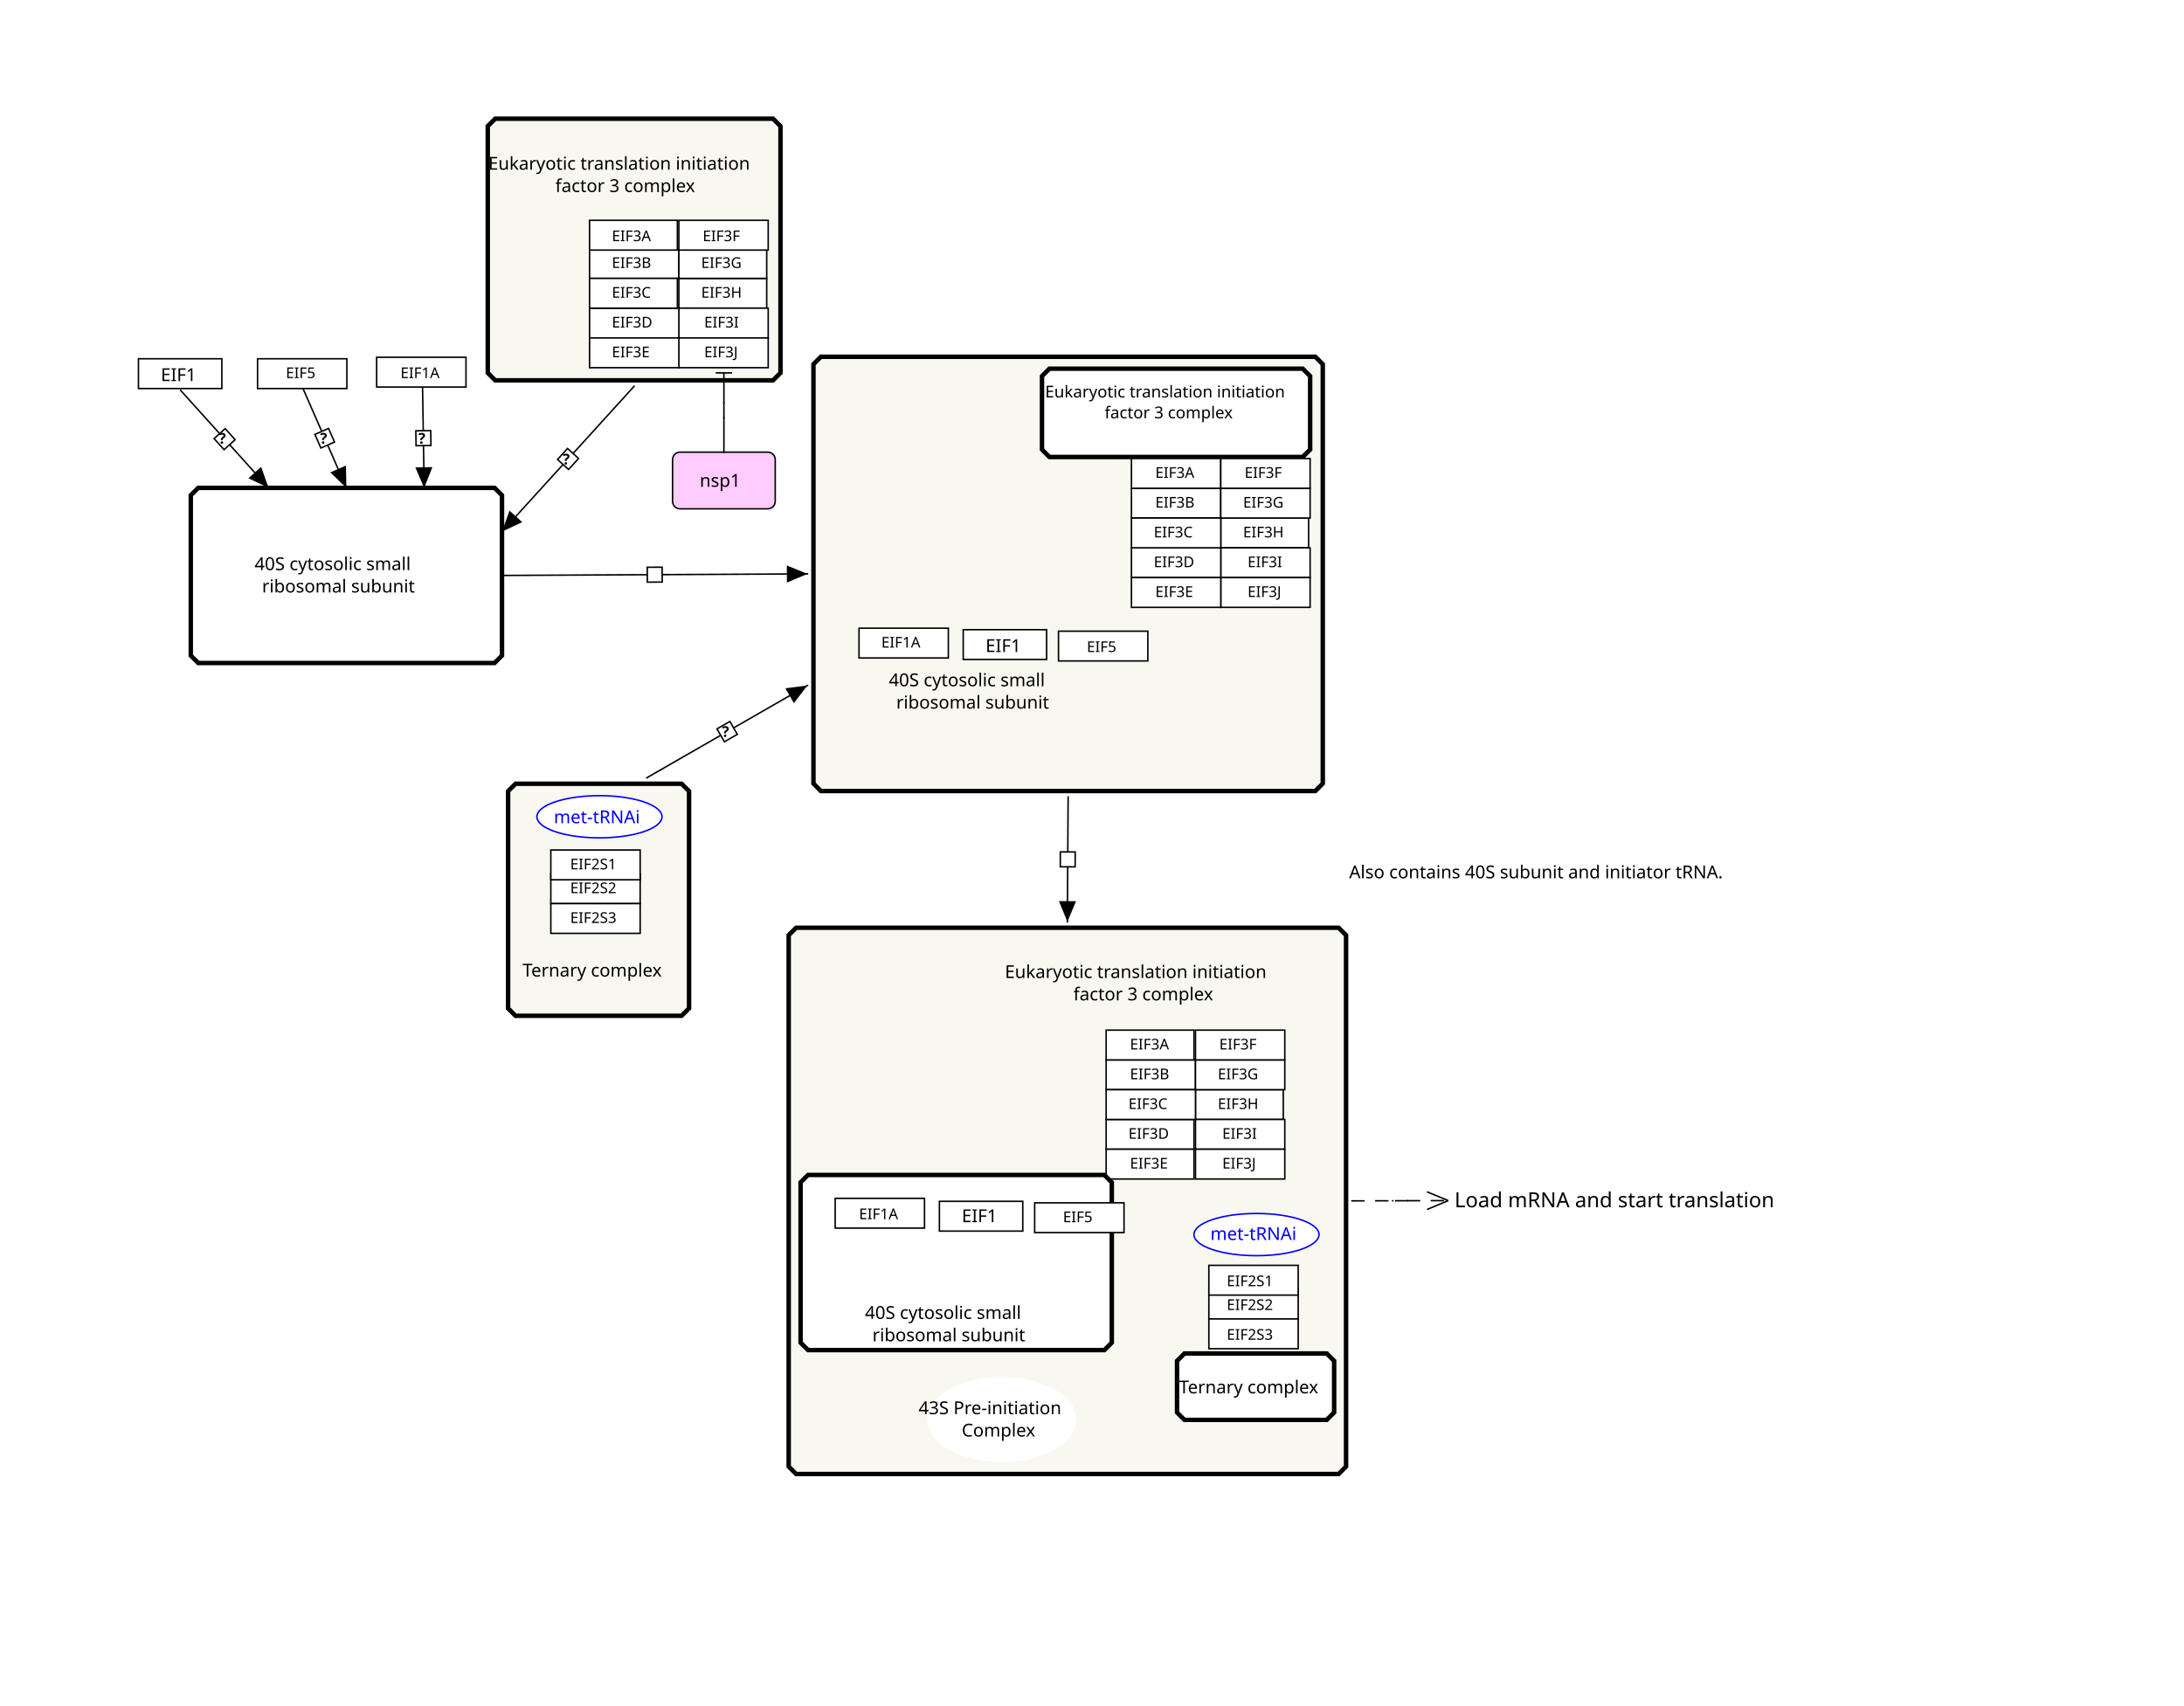
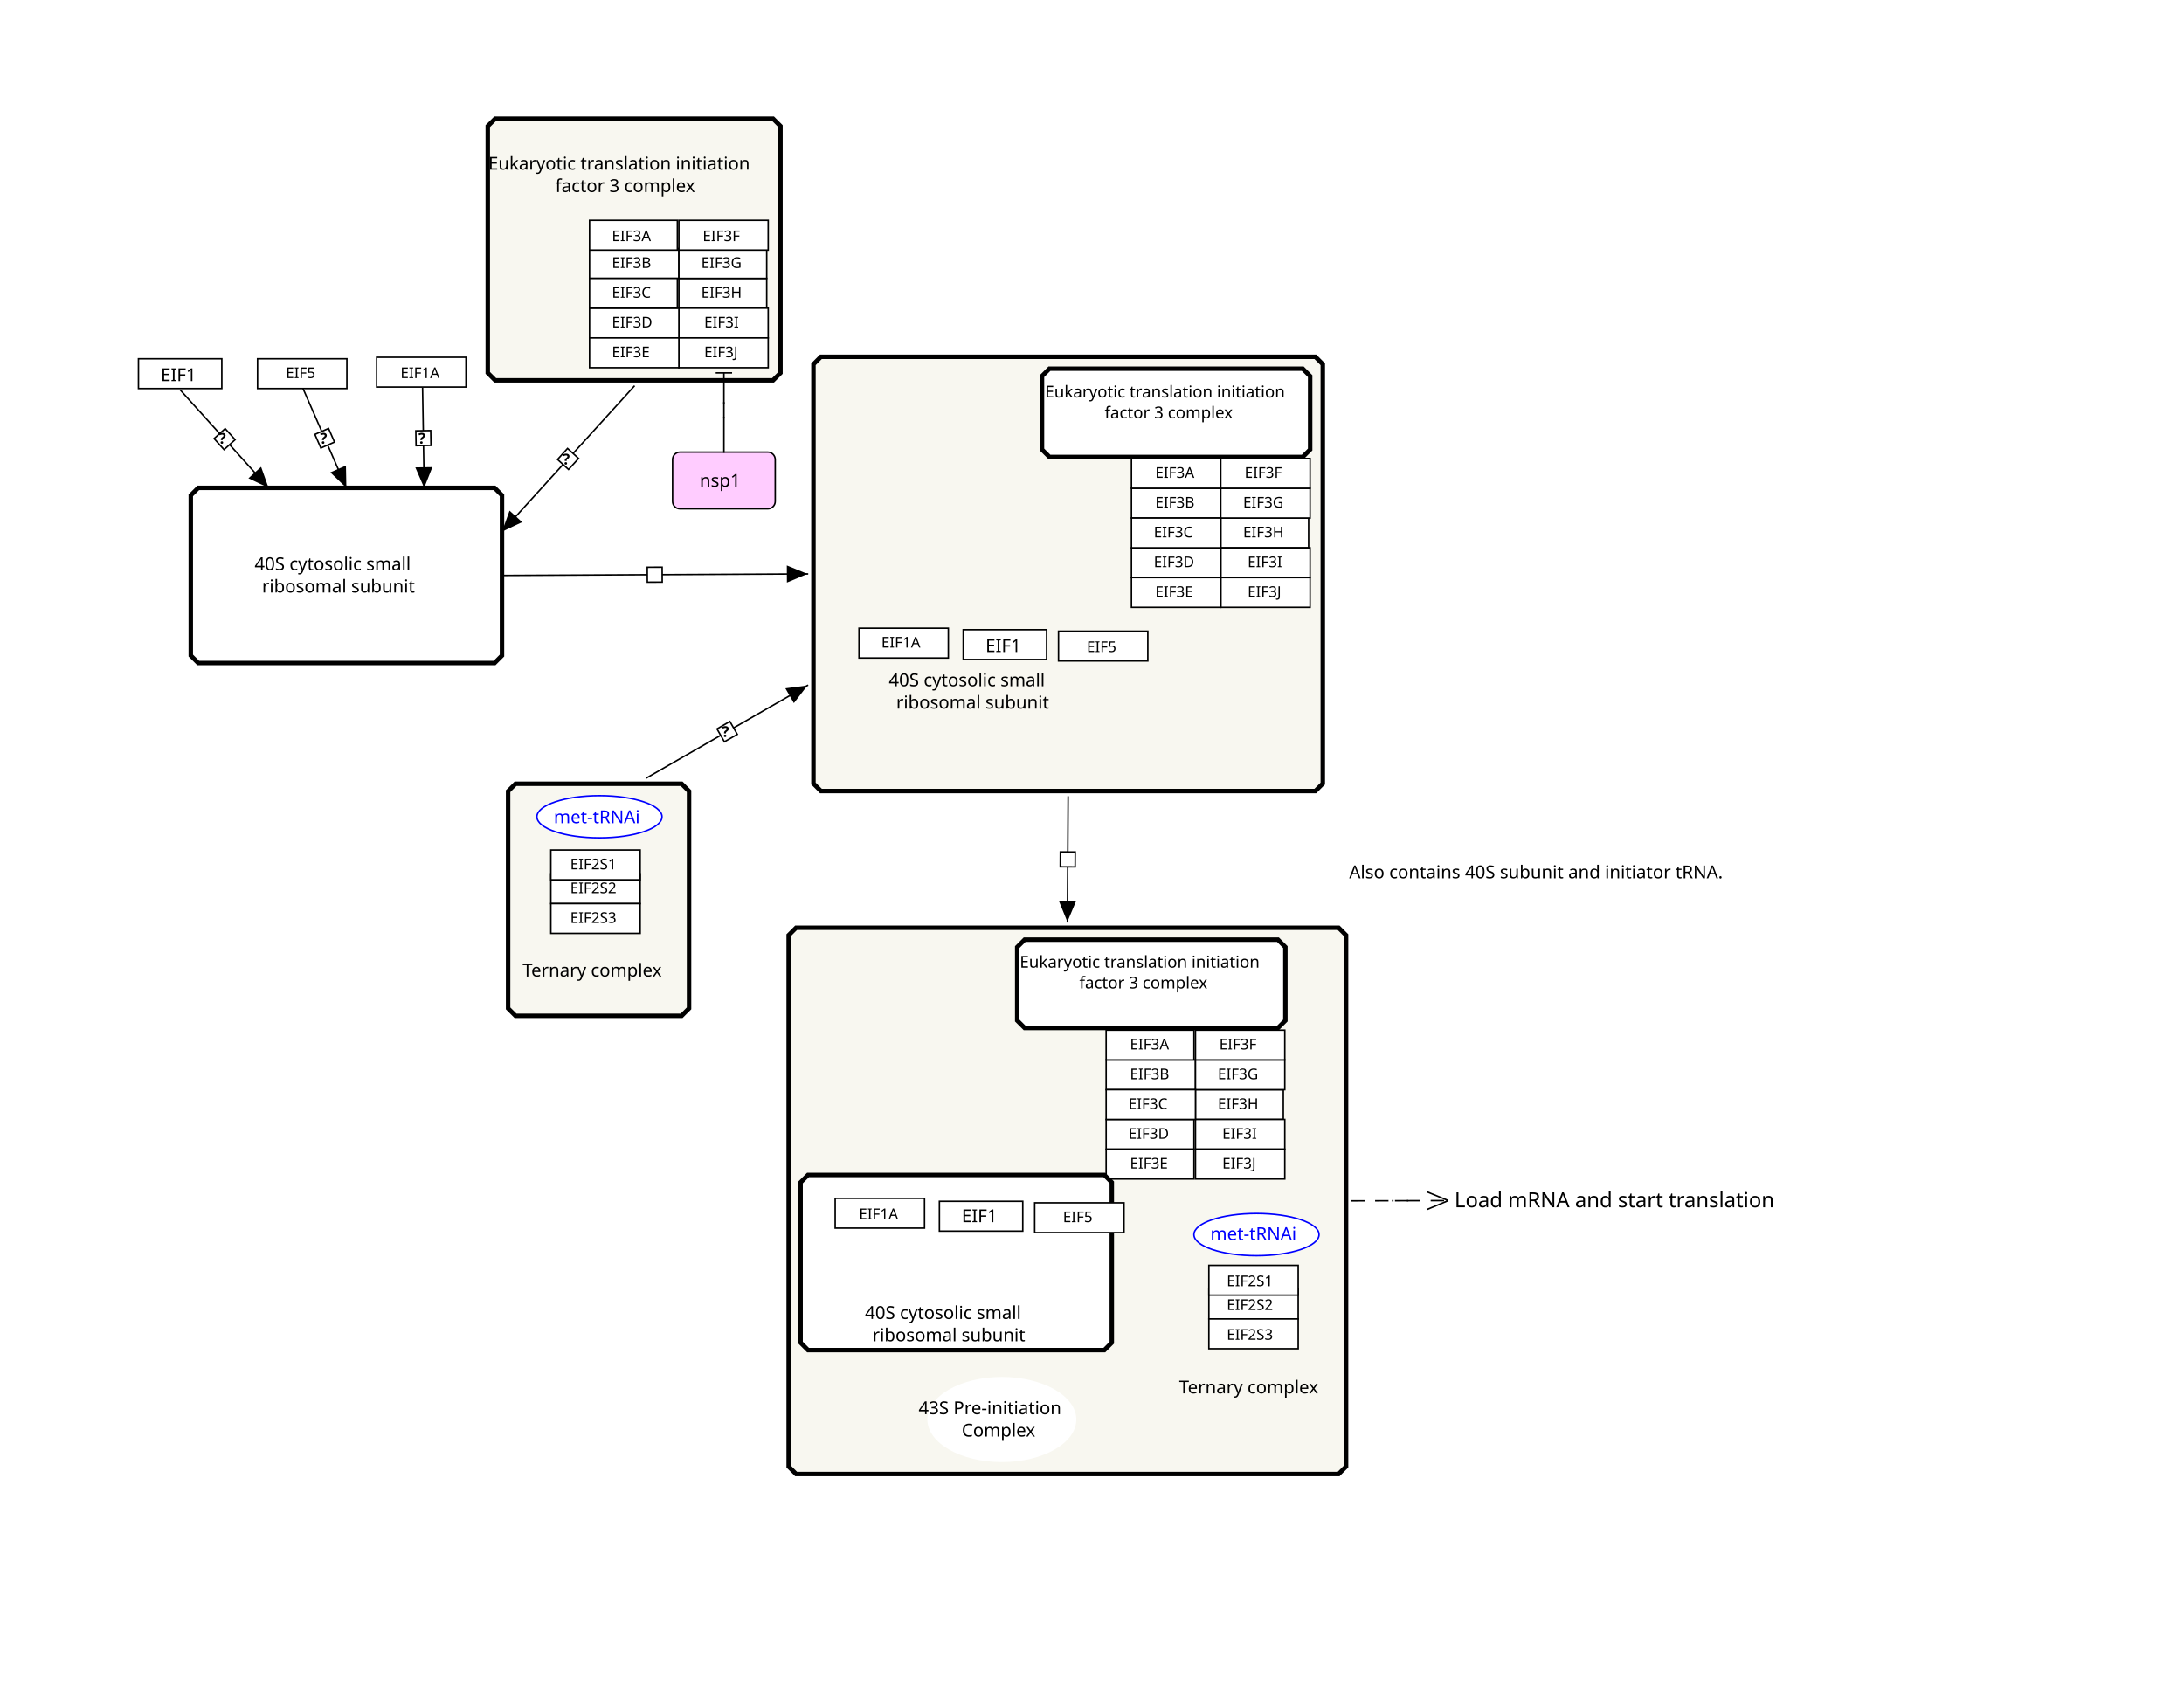
<svg xmlns="http://www.w3.org/2000/svg" fill-opacity="1" color-rendering="auto" color-interpolation="auto" text-rendering="auto" stroke="black" stroke-linecap="square" stroke-miterlimit="10" shape-rendering="auto" stroke-opacity="1" fill="black" stroke-dasharray="none" font-weight="normal" stroke-width="1" viewBox="0 0 1467 1146" font-family="'Dialog'" font-style="normal" stroke-linejoin="miter" font-size="12px" stroke-dashoffset="0" image-rendering="auto">
  <defs id="genericDefs" />
  <g />
  <defs id="genericDefs" />
  <g>
    <g fill="white" text-rendering="geometricPrecision" color-interpolation="linearRGB" color-rendering="optimizeQuality" stroke="white" image-rendering="optimizeQuality">
      <rect x="-1" width="1469" height="1148" y="-1" stroke="none" />
      <path fill="rgb(248,247,240)" d="M551.399 239.663 L883.521 239.663 L888.521 244.663 L888.521 526.374 L883.521 531.374 L551.399 531.374 L546.399 526.374 L546.399 244.663 Z" fill-rule="evenodd" stroke="none" />
      <path fill="none" d="M551.399 239.663 L883.521 239.663 L888.521 244.663 L888.521 526.374 L883.521 531.374 L551.399 531.374 L546.399 526.374 L546.399 244.663 Z" stroke-width="3" fill-rule="evenodd" stroke="black" />
      <text fill="black" x="597" xml:space="preserve" y="461" font-family="sans-serif" stroke="none">40S cytosolic small </text>
      <text fill="black" x="602" xml:space="preserve" y="476" font-family="sans-serif" stroke="none">ribosomal subunit</text>
      <path d="M704.908 247.663 L875.03 247.663 L880.03 252.663 L880.03 301.987 L875.03 306.987 L704.908 306.987 L699.908 301.987 L699.908 252.663 Z" stroke="none" fill-rule="evenodd" />
      <path fill="none" d="M704.908 247.663 L875.03 247.663 L880.03 252.663 L880.03 301.987 L875.03 306.987 L704.908 306.987 L699.908 301.987 L699.908 252.663 Z" stroke-width="3" fill-rule="evenodd" stroke="black" />
    </g>
    <g text-rendering="geometricPrecision" font-size="11px" font-family="sans-serif" color-interpolation="linearRGB" color-rendering="optimizeQuality" image-rendering="optimizeQuality">
      <text x="702" xml:space="preserve" y="267" stroke="none">Eukaryotic translation initiation</text>
      <text x="742" xml:space="preserve" y="281" stroke="none">factor 3 complex</text>
      <text x="789" xml:space="preserve" y="295" stroke="none" />
    </g>
    <g fill="white" text-rendering="geometricPrecision" color-interpolation="linearRGB" color-rendering="optimizeQuality" stroke="white" image-rendering="optimizeQuality">
      <rect x="760" width="60" height="20" y="328" stroke="none" />
      <rect fill="none" x="760" width="60" height="20" y="328" stroke="black" />
    </g>
    <g text-rendering="geometricPrecision" font-size="10px" font-family="sans-serif" color-interpolation="linearRGB" color-rendering="optimizeQuality" image-rendering="optimizeQuality">
      <text x="776" xml:space="preserve" y="341" stroke="none">EIF3B</text>
    </g>
    <g fill="white" text-rendering="geometricPrecision" color-interpolation="linearRGB" color-rendering="optimizeQuality" stroke="white" image-rendering="optimizeQuality">
      <rect x="820" width="59" height="20" y="348" stroke="none" />
      <rect fill="none" x="820" width="59" height="20" y="348" stroke="black" />
    </g>
    <g text-rendering="geometricPrecision" font-size="10px" font-family="sans-serif" color-interpolation="linearRGB" color-rendering="optimizeQuality" image-rendering="optimizeQuality">
      <text x="835" xml:space="preserve" y="361" stroke="none">EIF3H</text>
    </g>
    <g fill="white" text-rendering="geometricPrecision" color-interpolation="linearRGB" color-rendering="optimizeQuality" stroke="white" image-rendering="optimizeQuality">
      <rect x="820" width="60" height="20" y="368" stroke="none" />
      <rect fill="none" x="820" width="60" height="20" y="368" stroke="black" />
    </g>
    <g text-rendering="geometricPrecision" font-size="10px" font-family="sans-serif" color-interpolation="linearRGB" color-rendering="optimizeQuality" image-rendering="optimizeQuality">
      <text x="838" xml:space="preserve" y="381" stroke="none">EIF3I</text>
    </g>
    <g fill="white" text-rendering="geometricPrecision" color-interpolation="linearRGB" color-rendering="optimizeQuality" stroke="white" image-rendering="optimizeQuality">
      <rect x="820" width="60" height="20" y="328" stroke="none" />
      <rect fill="none" x="820" width="60" height="20" y="328" stroke="black" />
    </g>
    <g text-rendering="geometricPrecision" font-size="10px" font-family="sans-serif" color-interpolation="linearRGB" color-rendering="optimizeQuality" image-rendering="optimizeQuality">
      <text x="835" xml:space="preserve" y="341" stroke="none">EIF3G</text>
    </g>
    <g fill="white" text-rendering="geometricPrecision" color-interpolation="linearRGB" color-rendering="optimizeQuality" stroke="white" image-rendering="optimizeQuality">
      <rect x="760" width="60" height="20" y="368" stroke="none" />
      <rect fill="none" x="760" width="60" height="20" y="368" stroke="black" />
    </g>
    <g text-rendering="geometricPrecision" font-size="10px" font-family="sans-serif" color-interpolation="linearRGB" color-rendering="optimizeQuality" image-rendering="optimizeQuality">
      <text x="775" xml:space="preserve" y="381" stroke="none">EIF3D</text>
    </g>
    <g fill="white" text-rendering="geometricPrecision" color-interpolation="linearRGB" color-rendering="optimizeQuality" stroke="white" image-rendering="optimizeQuality">
      <rect x="820" width="60" height="20" y="388" stroke="none" />
      <rect fill="none" x="820" width="60" height="20" y="388" stroke="black" />
    </g>
    <g text-rendering="geometricPrecision" font-size="10px" font-family="sans-serif" color-interpolation="linearRGB" color-rendering="optimizeQuality" image-rendering="optimizeQuality">
      <text x="838" xml:space="preserve" y="401" stroke="none">EIF3J</text>
    </g>
    <g fill="white" text-rendering="geometricPrecision" color-interpolation="linearRGB" color-rendering="optimizeQuality" stroke="white" image-rendering="optimizeQuality">
      <rect x="760" width="60" height="20" y="388" stroke="none" />
      <rect fill="none" x="760" width="60" height="20" y="388" stroke="black" />
    </g>
    <g text-rendering="geometricPrecision" font-size="10px" font-family="sans-serif" color-interpolation="linearRGB" color-rendering="optimizeQuality" image-rendering="optimizeQuality">
      <text x="776" xml:space="preserve" y="401" stroke="none">EIF3E</text>
    </g>
    <g fill="white" text-rendering="geometricPrecision" color-interpolation="linearRGB" color-rendering="optimizeQuality" stroke="white" image-rendering="optimizeQuality">
      <rect x="760" width="60" height="20" y="348" stroke="none" />
      <rect fill="none" x="760" width="60" height="20" y="348" stroke="black" />
    </g>
    <g text-rendering="geometricPrecision" font-size="10px" font-family="sans-serif" color-interpolation="linearRGB" color-rendering="optimizeQuality" image-rendering="optimizeQuality">
      <text x="775" xml:space="preserve" y="361" stroke="none">EIF3C</text>
    </g>
    <g fill="white" text-rendering="geometricPrecision" color-interpolation="linearRGB" color-rendering="optimizeQuality" stroke="white" image-rendering="optimizeQuality">
      <rect x="760" width="60" height="20" y="308" stroke="none" />
      <rect fill="none" x="760" width="60" height="20" y="308" stroke="black" />
    </g>
    <g text-rendering="geometricPrecision" font-size="10px" font-family="sans-serif" color-interpolation="linearRGB" color-rendering="optimizeQuality" image-rendering="optimizeQuality">
      <text x="776" xml:space="preserve" y="321" stroke="none">EIF3A</text>
    </g>
    <g fill="white" text-rendering="geometricPrecision" color-interpolation="linearRGB" color-rendering="optimizeQuality" stroke="white" image-rendering="optimizeQuality">
      <rect x="820" width="60" height="20" y="308" stroke="none" />
      <rect fill="none" x="820" width="60" height="20" y="308" stroke="black" />
    </g>
    <g text-rendering="geometricPrecision" font-size="10px" font-family="sans-serif" color-interpolation="linearRGB" color-rendering="optimizeQuality" image-rendering="optimizeQuality">
      <text x="836" xml:space="preserve" y="321" stroke="none">EIF3F</text>
      <path fill="none" d="M283.848 260.891 L284.307 289.312" />
      <path fill="none" d="M284.468 299.31 L284.926 327.731" />
      <path d="M278.963 313.967 L284.926 327.731 L290.442 313.782 Z" stroke="none" />
    </g>
    <g transform="translate(284.3872,294.3111) rotate(89.0755) translate(-284.3872,-294.3111)" fill="white" text-rendering="geometricPrecision" color-rendering="optimizeQuality" image-rendering="optimizeQuality" color-interpolation="linearRGB" stroke="white">
      <rect x="279.387" width="10" height="10" y="289.311" stroke="none" />
      <rect fill="none" x="279.387" width="10" height="10" y="289.311" stroke="black" />
    </g>
    <g font-size="10px" text-rendering="geometricPrecision" image-rendering="optimizeQuality" color-rendering="optimizeQuality" font-family="sans-serif" color-interpolation="linearRGB" font-weight="bold">
      <text x="281" xml:space="preserve" y="298" stroke="none">?</text>
      <path fill="none" d="M434.446 522.491 L484.088 493.96" />
      <path fill="none" d="M492.758 488.977 L542.399 460.446" />
      <path d="M533.245 472.329 L542.399 460.446 L527.524 462.375 Z" stroke="none" />
    </g>
    <g transform="translate(488.423,491.4686) rotate(-29.8877) translate(-488.423,-491.4686)" fill="white" text-rendering="geometricPrecision" color-rendering="optimizeQuality" image-rendering="optimizeQuality" color-interpolation="linearRGB" stroke="white">
      <rect x="483.423" width="10" height="10" y="486.469" stroke="none" />
      <rect fill="none" x="483.423" width="10" height="10" y="486.469" stroke="black" />
    </g>
    <g font-size="10px" text-rendering="geometricPrecision" image-rendering="optimizeQuality" color-rendering="optimizeQuality" font-family="sans-serif" color-interpolation="linearRGB" font-weight="bold">
      <text x="485" xml:space="preserve" y="495" stroke="none">?</text>
    </g>
    <g fill="rgb(248,247,240)" text-rendering="geometricPrecision" color-interpolation="linearRGB" color-rendering="optimizeQuality" stroke="rgb(248,247,240)" image-rendering="optimizeQuality">
      <path d="M346.29 526.491 L457.832 526.491 L462.832 531.491 L462.832 677.37 L457.832 682.37 L346.29 682.37 L341.29 677.37 L341.29 531.491 Z" stroke="none" fill-rule="evenodd" />
      <path fill="none" d="M346.29 526.491 L457.832 526.491 L462.832 531.491 L462.832 677.37 L457.832 682.37 L346.29 682.37 L341.29 677.37 L341.29 531.491 Z" stroke-width="3" fill-rule="evenodd" stroke="black" />
      <text fill="black" x="351" xml:space="preserve" y="656" font-family="sans-serif" stroke="none">Ternary complex</text>
      <path fill="none" stroke-dasharray="8,8" d="M908.153 806.693 L935.493 806.618" stroke="black" />
      <path fill="none" stroke-dasharray="8,8" d="M945.493 806.591 L972.833 806.515" stroke="black" />
      <path fill="none" d="M958.991 812.294 L972.833 806.515 L958.959 800.813" stroke="black" />
      <path fill="none" stroke-dasharray="8,8" d="M935.493 806.618 L935.493 806.618" stroke="black" />
      <path fill="none" stroke-dasharray="8,8" d="M945.493 806.591 L945.493 806.591" stroke="black" />
      <line fill="none" x1="945.493" x2="935.493" y1="806.591" y2="806.618" stroke-dasharray="8,8" stroke="black" />
-       <path d="M332.635 79.735 L519.248 79.735 L524.248 84.735 L524.248 250.487 L519.248 255.487 L332.635 255.487 L327.635 250.487 L327.635 84.735 Z" stroke="none" fill-rule="evenodd" />
-       <path fill="none" d="M332.635 79.735 L519.248 79.735 L524.248 84.735 L524.248 250.487 L519.248 255.487 L332.635 255.487 L327.635 250.487 L327.635 84.735 Z" stroke-width="3" fill-rule="evenodd" stroke="black" />
-       <text fill="black" x="328" xml:space="preserve" y="114" font-family="sans-serif" stroke="none">Eukaryotic translation initiation</text>
-       <text fill="black" x="373" xml:space="preserve" y="129" font-family="sans-serif" stroke="none">factor 3 complex</text>
      <path fill="none" d="M425.941 259.487 L384.926 304.615" stroke="black" />
      <path fill="none" d="M378.2 312.015 L337.185 357.143" stroke="black" />
      <path fill="black" d="M342.258 343.027 L337.185 357.143 L350.754 350.748 Z" stroke="none" />
      <path fill="none" d="M384.926 304.615 L384.926 304.615" stroke="black" />
      <path fill="none" d="M378.2 312.015 L378.2 312.015" stroke="black" />
      <rect x="376.563" y="303.315" transform="translate(381.563,308.3148) rotate(132.2666) translate(-381.563,-308.3148)" fill="white" width="10" height="10" stroke="none" />
      <rect x="376.563" y="303.315" transform="translate(381.563,308.3148) rotate(132.2666) translate(-381.563,-308.3148)" fill="none" width="10" height="10" stroke="black" />
    </g>
    <g font-size="10px" text-rendering="geometricPrecision" image-rendering="optimizeQuality" color-rendering="optimizeQuality" font-family="sans-serif" color-interpolation="linearRGB" font-weight="bold">
      <text x="378" xml:space="preserve" y="312" stroke="none">?</text>
-       <path fill="none" d="M203.555 261.046 L216.111 289.806" />
-       <path fill="none" d="M220.112 298.971 L232.668 327.731" />
-       <path d="M221.863 317.327 L232.668 327.731 L232.384 312.734 Z" stroke="none" />
-     </g>
-     <g transform="translate(218.1115,294.3886) rotate(66.415) translate(-218.1115,-294.3886)" fill="white" text-rendering="geometricPrecision" color-rendering="optimizeQuality" image-rendering="optimizeQuality" color-interpolation="linearRGB" stroke="white">
-       <rect x="213.112" width="10" height="10" y="289.389" stroke="none" />
-       <rect fill="none" x="213.112" width="10" height="10" y="289.389" stroke="black" />
+     </g>
+     <g fill="rgb(248,247,240)" text-rendering="geometricPrecision" color-interpolation="linearRGB" color-rendering="optimizeQuality" stroke="rgb(248,247,240)" image-rendering="optimizeQuality">
+       <path d="M332.635 79.735 L519.248 79.735 L524.248 84.735 L524.248 250.487 L519.248 255.487 L332.635 255.487 L327.635 250.487 L327.635 84.735 Z" stroke="none" fill-rule="evenodd" />
+       <path fill="none" d="M332.635 79.735 L519.248 79.735 L524.248 84.735 L524.248 250.487 L519.248 255.487 L332.635 255.487 L327.635 250.487 L327.635 84.735 Z" stroke-width="3" fill-rule="evenodd" stroke="black" />
+       <text fill="black" x="328" xml:space="preserve" y="114" font-family="sans-serif" stroke="none">Eukaryotic translation initiation</text>
+       <text fill="black" x="373" xml:space="preserve" y="129" font-family="sans-serif" stroke="none">factor 3 complex</text>
+       <path fill="none" d="M203.555 261.046 L216.111 289.806" stroke="black" />
+       <path fill="none" d="M220.112 298.971 L232.668 327.731" stroke="black" />
+       <path fill="black" d="M221.863 317.327 L232.668 327.731 L232.384 312.734 Z" stroke="none" />
+       <rect x="213.112" y="289.389" transform="translate(218.1115,294.3886) rotate(66.415) translate(-218.1115,-294.3886)" fill="white" width="10" height="10" stroke="none" />
+       <rect x="213.112" y="289.389" transform="translate(218.1115,294.3886) rotate(66.415) translate(-218.1115,-294.3886)" fill="none" width="10" height="10" stroke="black" />
    </g>
    <g font-size="10px" text-rendering="geometricPrecision" image-rendering="optimizeQuality" color-rendering="optimizeQuality" font-family="sans-serif" color-interpolation="linearRGB" font-weight="bold">
      <text x="215" xml:space="preserve" y="298" stroke="none">?</text>
      <path fill="none" d="M337.185 386.555 L434.792 386.062" />
      <path fill="none" d="M444.792 386.011 L542.399 385.519" />
      <path d="M528.57 391.329 L542.399 385.519 L528.513 379.848 Z" stroke="none" />
      <path fill="none" d="M434.792 386.062 L434.792 386.062" />
      <path fill="none" d="M444.792 386.011 L444.792 386.011" />
    </g>
    <g transform="translate(439.7922,386.0366) rotate(-0.2893) translate(-439.7922,-386.0366)" fill="white" text-rendering="geometricPrecision" color-rendering="optimizeQuality" image-rendering="optimizeQuality" color-interpolation="linearRGB" stroke="white">
      <rect x="434.792" width="10" height="10" y="381.037" stroke="none" />
      <rect fill="none" x="434.792" width="10" height="10" y="381.037" stroke="black" />
    </g>
    <g font-size="10px" text-rendering="geometricPrecision" image-rendering="optimizeQuality" color-rendering="optimizeQuality" font-family="sans-serif" color-interpolation="linearRGB" font-weight="bold">
      <text x="439" xml:space="preserve" y="390" stroke="none" />
+       <path fill="none" d="M717.46 535.374 L717.239 572.295" />
+       <path fill="none" d="M717.179 582.295 L716.957 619.216" />
+       <path d="M711.3 605.323 L716.957 619.216 L722.781 605.392 Z" stroke="none" />
+     </g>
+     <g transform="translate(717.2089,577.2947) rotate(90.3438) translate(-717.2089,-577.2947)" fill="white" text-rendering="geometricPrecision" color-rendering="optimizeQuality" image-rendering="optimizeQuality" color-interpolation="linearRGB" stroke="white">
+       <rect x="712.209" width="10" height="10" y="572.295" stroke="none" />
+       <rect fill="none" x="712.209" width="10" height="10" y="572.295" stroke="black" />
+     </g>
+     <g font-size="10px" text-rendering="geometricPrecision" image-rendering="optimizeQuality" color-rendering="optimizeQuality" font-family="sans-serif" color-interpolation="linearRGB" font-weight="bold">
+       <text x="717" xml:space="preserve" y="581" stroke="none" />
    </g>
    <g fill="rgb(248,247,240)" text-rendering="geometricPrecision" color-interpolation="linearRGB" color-rendering="optimizeQuality" stroke="rgb(248,247,240)" image-rendering="optimizeQuality">
      <path d="M534.762 623.216 L899.153 623.216 L904.153 628.216 L904.153 985.171 L899.153 990.171 L534.762 990.171 L529.762 985.171 L529.762 628.216 Z" stroke="none" fill-rule="evenodd" />
      <path fill="none" d="M534.762 623.216 L899.153 623.216 L904.153 628.216 L904.153 985.171 L899.153 990.171 L534.762 990.171 L529.762 985.171 L529.762 628.216 Z" stroke-width="3" fill-rule="evenodd" stroke="black" />
-       <text fill="black" x="675" xml:space="preserve" y="657" font-family="sans-serif" stroke="none">Eukaryotic translation initiation</text>
-       <text fill="black" x="721" xml:space="preserve" y="672" font-family="sans-serif" stroke="none">factor 3 complex</text>
-       <path fill="none" d="M717.46 535.374 L717.239 572.295" stroke="black" />
-       <path fill="none" d="M717.179 582.295 L716.957 619.216" stroke="black" />
-       <path fill="black" d="M711.3 605.323 L716.957 619.216 L722.781 605.392 Z" stroke="none" />
-       <rect x="712.209" y="572.295" transform="translate(717.2089,577.2947) rotate(90.3438) translate(-717.2089,-577.2947)" fill="white" width="10" height="10" stroke="none" />
-       <rect x="712.209" y="572.295" transform="translate(717.2089,577.2947) rotate(90.3438) translate(-717.2089,-577.2947)" fill="none" width="10" height="10" stroke="black" />
-     </g>
-     <g font-size="10px" text-rendering="geometricPrecision" image-rendering="optimizeQuality" color-rendering="optimizeQuality" font-family="sans-serif" color-interpolation="linearRGB" font-weight="bold">
-       <text x="717" xml:space="preserve" y="581" stroke="none" />
-       <path fill="none" d="M121.334 262.244 L147.523 291.275" />
-       <path fill="none" d="M154.221 298.7 L180.41 327.731" />
-       <path d="M166.865 321.286 L180.41 327.731 L175.389 313.596 Z" stroke="none" />
-       <path fill="none" d="M147.523 291.275 L147.523 291.275" />
-       <path fill="none" d="M154.221 298.7 L154.221 298.7" />
-     </g>
-     <g transform="translate(150.8716,294.9876) rotate(47.9462) translate(-150.8716,-294.9876)" fill="white" text-rendering="geometricPrecision" color-rendering="optimizeQuality" image-rendering="optimizeQuality" color-interpolation="linearRGB" stroke="white">
-       <rect x="145.872" width="10" height="10" y="289.988" stroke="none" />
-       <rect fill="none" x="145.872" width="10" height="10" y="289.988" stroke="black" />
+       <text fill="black" x="792" xml:space="preserve" y="936" font-family="sans-serif" stroke="none">Ternary complex</text>
+       <path fill="none" d="M121.334 262.244 L147.523 291.275" stroke="black" />
+       <path fill="none" d="M154.221 298.7 L180.41 327.731" stroke="black" />
+       <path fill="black" d="M166.865 321.286 L180.41 327.731 L175.389 313.596 Z" stroke="none" />
+       <path fill="none" d="M147.523 291.275 L147.523 291.275" stroke="black" />
+       <path fill="none" d="M154.221 298.7 L154.221 298.7" stroke="black" />
+       <rect x="145.872" y="289.988" transform="translate(150.8716,294.9876) rotate(47.9462) translate(-150.8716,-294.9876)" fill="white" width="10" height="10" stroke="none" />
+       <rect x="145.872" y="289.988" transform="translate(150.8716,294.9876) rotate(47.9462) translate(-150.8716,-294.9876)" fill="none" width="10" height="10" stroke="black" />
    </g>
    <g font-size="10px" text-rendering="geometricPrecision" image-rendering="optimizeQuality" color-rendering="optimizeQuality" font-family="sans-serif" color-interpolation="linearRGB" font-weight="bold">
      <text x="147" xml:space="preserve" y="298" stroke="none">?</text>
    </g>
    <g fill="white" text-rendering="geometricPrecision" color-interpolation="linearRGB" color-rendering="optimizeQuality" stroke="white" image-rendering="optimizeQuality">
      <ellipse rx="114.446" ry="12.5" cx="1087.28" cy="806.515" stroke="none" />
    </g>
    <g text-rendering="geometricPrecision" font-size="14px" font-family="sans-serif" color-interpolation="linearRGB" color-rendering="optimizeQuality" image-rendering="optimizeQuality">
      <text x="977" xml:space="preserve" y="811" stroke="none">Load mRNA and start translation</text>
    </g>
    <g fill="white" text-rendering="geometricPrecision" color-interpolation="linearRGB" color-rendering="optimizeQuality" stroke="white" image-rendering="optimizeQuality">
+       <ellipse rx="50.019" ry="28.607" cx="672.945" cy="953.564" stroke="none" />
+       <text fill="black" x="617" xml:space="preserve" y="950" font-family="sans-serif" stroke="none">43S Pre-initiation </text>
+       <text fill="black" x="646" xml:space="preserve" y="965" font-family="sans-serif" stroke="none">Complex</text>
      <path d="M133.151 327.731 L332.185 327.731 L337.185 332.731 L337.185 440.378 L332.185 445.378 L133.151 445.378 L128.151 440.378 L128.151 332.731 Z" stroke="none" fill-rule="evenodd" />
      <path fill="none" d="M133.151 327.731 L332.185 327.731 L337.185 332.731 L337.185 440.378 L332.185 445.378 L133.151 445.378 L128.151 440.378 L128.151 332.731 Z" stroke-width="3" fill-rule="evenodd" stroke="black" />
      <text fill="black" x="171" xml:space="preserve" y="383" font-family="sans-serif" stroke="none">40S cytosolic small </text>
      <text fill="black" x="176" xml:space="preserve" y="398" font-family="sans-serif" stroke="none">ribosomal subunit</text>
      <rect x="451.77" y="303.723" fill="rgb(255,204,255)" width="68.956" rx="5" ry="5" height="38.084" stroke="none" />
      <rect x="451.77" y="303.723" fill="none" width="68.956" rx="5" ry="5" height="38.084" stroke="black" />
      <text fill="black" x="470" xml:space="preserve" y="327" font-family="sans-serif" stroke="none">nsp1</text>
-       <ellipse rx="50.019" ry="28.607" cx="672.945" cy="953.564" stroke="none" />
-       <text fill="black" x="617" xml:space="preserve" y="950" font-family="sans-serif" stroke="none">43S Pre-initiation </text>
-       <text fill="black" x="646" xml:space="preserve" y="965" font-family="sans-serif" stroke="none">Complex</text>
      <ellipse rx="42.013" ry="14.171" cx="402.661" cy="548.662" stroke="none" />
      <ellipse rx="42.013" fill="none" ry="14.171" cx="402.661" cy="548.662" stroke="blue" />
      <text fill="blue" x="372" xml:space="preserve" y="553" font-family="sans-serif" stroke="none">met-tRNAi</text>
      <rect x="396" width="60" height="20" y="167" stroke="none" />
      <rect fill="none" x="396" width="60" height="20" y="167" stroke="black" />
    </g>
    <g text-rendering="geometricPrecision" font-size="10px" font-family="sans-serif" color-interpolation="linearRGB" color-rendering="optimizeQuality" image-rendering="optimizeQuality">
      <text x="411" xml:space="preserve" y="180" stroke="none">EIF3B</text>
    </g>
    <g fill="white" text-rendering="geometricPrecision" color-interpolation="linearRGB" color-rendering="optimizeQuality" stroke="white" image-rendering="optimizeQuality">
      <rect x="456" width="59" height="20" y="187" stroke="none" />
      <rect fill="none" x="456" width="59" height="20" y="187" stroke="black" />
    </g>
    <g text-rendering="geometricPrecision" font-size="10px" font-family="sans-serif" color-interpolation="linearRGB" color-rendering="optimizeQuality" image-rendering="optimizeQuality">
      <text x="471" xml:space="preserve" y="200" stroke="none">EIF3H</text>
    </g>
    <g fill="white" text-rendering="geometricPrecision" color-interpolation="linearRGB" color-rendering="optimizeQuality" stroke="white" image-rendering="optimizeQuality">
      <rect x="370" width="60" height="20" y="587" stroke="none" />
      <rect fill="none" x="370" width="60" height="20" y="587" stroke="black" />
    </g>
    <g text-rendering="geometricPrecision" font-size="10px" font-family="sans-serif" color-interpolation="linearRGB" color-rendering="optimizeQuality" image-rendering="optimizeQuality">
      <text x="383" xml:space="preserve" y="600" stroke="none">EIF2S2</text>
    </g>
    <g fill="white" text-rendering="geometricPrecision" color-interpolation="linearRGB" color-rendering="optimizeQuality" stroke="white" image-rendering="optimizeQuality">
      <rect x="370" width="60" height="20" y="607" stroke="none" />
      <rect fill="none" x="370" width="60" height="20" y="607" stroke="black" />
    </g>
    <g text-rendering="geometricPrecision" font-size="10px" font-family="sans-serif" color-interpolation="linearRGB" color-rendering="optimizeQuality" image-rendering="optimizeQuality">
      <text x="383" xml:space="preserve" y="620" stroke="none">EIF2S3</text>
    </g>
    <g fill="white" text-rendering="geometricPrecision" color-interpolation="linearRGB" color-rendering="optimizeQuality" stroke="white" image-rendering="optimizeQuality">
      <rect x="456" width="60" height="20" y="207" stroke="none" />
      <rect fill="none" x="456" width="60" height="20" y="207" stroke="black" />
    </g>
    <g text-rendering="geometricPrecision" font-size="10px" font-family="sans-serif" color-interpolation="linearRGB" color-rendering="optimizeQuality" image-rendering="optimizeQuality">
      <text x="473" xml:space="preserve" y="220" stroke="none">EIF3I</text>
    </g>
    <g fill="white" text-rendering="geometricPrecision" color-interpolation="linearRGB" color-rendering="optimizeQuality" stroke="white" image-rendering="optimizeQuality">
      <rect x="711" width="60" height="20" y="424" stroke="none" />
      <rect fill="none" x="711" width="60" height="20" y="424" stroke="black" />
    </g>
    <g text-rendering="geometricPrecision" font-size="10px" font-family="sans-serif" color-interpolation="linearRGB" color-rendering="optimizeQuality" image-rendering="optimizeQuality">
      <text x="730" xml:space="preserve" y="438" stroke="none">EIF5</text>
    </g>
    <g fill="white" text-rendering="geometricPrecision" color-interpolation="linearRGB" color-rendering="optimizeQuality" stroke="white" image-rendering="optimizeQuality">
      <rect x="456" width="59" height="20" y="167" stroke="none" />
      <rect fill="none" x="456" width="59" height="20" y="167" stroke="black" />
    </g>
    <g text-rendering="geometricPrecision" font-size="10px" font-family="sans-serif" color-interpolation="linearRGB" color-rendering="optimizeQuality" image-rendering="optimizeQuality">
      <text x="471" xml:space="preserve" y="180" stroke="none">EIF3G</text>
    </g>
    <g fill="white" text-rendering="geometricPrecision" color-interpolation="linearRGB" color-rendering="optimizeQuality" stroke="white" image-rendering="optimizeQuality">
      <rect x="396" width="60" height="20" y="207" stroke="none" />
      <rect fill="none" x="396" width="60" height="20" y="207" stroke="black" />
    </g>
    <g text-rendering="geometricPrecision" font-size="10px" font-family="sans-serif" color-interpolation="linearRGB" color-rendering="optimizeQuality" image-rendering="optimizeQuality">
      <text x="411" xml:space="preserve" y="220" stroke="none">EIF3D</text>
    </g>
    <g fill="white" text-rendering="geometricPrecision" color-interpolation="linearRGB" color-rendering="optimizeQuality" stroke="white" image-rendering="optimizeQuality">
      <rect x="370" width="60" height="20" y="571" stroke="none" />
      <rect fill="none" x="370" width="60" height="20" y="571" stroke="black" />
    </g>
    <g text-rendering="geometricPrecision" font-size="10px" font-family="sans-serif" color-interpolation="linearRGB" color-rendering="optimizeQuality" image-rendering="optimizeQuality">
      <text x="383" xml:space="preserve" y="584" stroke="none">EIF2S1</text>
    </g>
    <g fill="white" text-rendering="geometricPrecision" color-interpolation="linearRGB" color-rendering="optimizeQuality" stroke="white" image-rendering="optimizeQuality">
      <rect x="456" width="60" height="20" y="227" stroke="none" />
      <rect fill="none" x="456" width="60" height="20" y="227" stroke="black" />
    </g>
    <g text-rendering="geometricPrecision" font-size="10px" font-family="sans-serif" color-interpolation="linearRGB" color-rendering="optimizeQuality" image-rendering="optimizeQuality">
      <text x="473" xml:space="preserve" y="240" stroke="none">EIF3J</text>
    </g>
    <g fill="white" text-rendering="geometricPrecision" color-interpolation="linearRGB" color-rendering="optimizeQuality" stroke="white" image-rendering="optimizeQuality">
      <rect x="396" width="60" height="20" y="227" stroke="none" />
      <rect fill="none" x="396" width="60" height="20" y="227" stroke="black" />
    </g>
    <g text-rendering="geometricPrecision" font-size="10px" font-family="sans-serif" color-interpolation="linearRGB" color-rendering="optimizeQuality" image-rendering="optimizeQuality">
      <text x="411" xml:space="preserve" y="240" stroke="none">EIF3E</text>
    </g>
    <g fill="white" text-rendering="geometricPrecision" color-interpolation="linearRGB" color-rendering="optimizeQuality" stroke="white" image-rendering="optimizeQuality">
      <rect x="396" width="59" height="20" y="187" stroke="none" />
      <rect fill="none" x="396" width="59" height="20" y="187" stroke="black" />
    </g>
    <g text-rendering="geometricPrecision" font-size="10px" font-family="sans-serif" color-interpolation="linearRGB" color-rendering="optimizeQuality" image-rendering="optimizeQuality">
      <text x="411" xml:space="preserve" y="200" stroke="none">EIF3C</text>
    </g>
    <g fill="white" text-rendering="geometricPrecision" color-interpolation="linearRGB" color-rendering="optimizeQuality" stroke="white" image-rendering="optimizeQuality">
      <rect x="396" width="59" height="20" y="148" stroke="none" />
      <rect fill="none" x="396" width="59" height="20" y="148" stroke="black" />
    </g>
    <g text-rendering="geometricPrecision" font-size="10px" font-family="sans-serif" color-interpolation="linearRGB" color-rendering="optimizeQuality" image-rendering="optimizeQuality">
      <text x="411" xml:space="preserve" y="162" stroke="none">EIF3A</text>
    </g>
    <g fill="white" text-rendering="geometricPrecision" color-interpolation="linearRGB" color-rendering="optimizeQuality" stroke="white" image-rendering="optimizeQuality">
      <rect x="456" width="60" height="20" y="148" stroke="none" />
      <rect fill="none" x="456" width="60" height="20" y="148" stroke="black" />
    </g>
    <g text-rendering="geometricPrecision" font-size="10px" font-family="sans-serif" color-interpolation="linearRGB" color-rendering="optimizeQuality" image-rendering="optimizeQuality">
      <text x="472" xml:space="preserve" y="162" stroke="none">EIF3F</text>
    </g>
    <g fill="white" text-rendering="geometricPrecision" color-interpolation="linearRGB" color-rendering="optimizeQuality" stroke="white" image-rendering="optimizeQuality">
      <rect x="577" width="60" height="20" y="422" stroke="none" />
      <rect fill="none" x="577" width="60" height="20" y="422" stroke="black" />
    </g>
    <g text-rendering="geometricPrecision" font-size="10px" font-family="sans-serif" color-interpolation="linearRGB" color-rendering="optimizeQuality" image-rendering="optimizeQuality">
      <text x="592" xml:space="preserve" y="435" stroke="none">EIF1A</text>
    </g>
    <g fill="white" text-rendering="geometricPrecision" color-interpolation="linearRGB" color-rendering="optimizeQuality" stroke="white" image-rendering="optimizeQuality">
      <rect x="647" width="56" height="20" y="423" stroke="none" />
      <rect fill="none" x="647" width="56" height="20" y="423" stroke="black" />
      <text fill="black" x="662" xml:space="preserve" y="438" font-family="sans-serif" stroke="none">EIF1</text>
      <rect x="173" width="60" height="20" y="241" stroke="none" />
      <rect fill="none" x="173" width="60" height="20" y="241" stroke="black" />
    </g>
    <g text-rendering="geometricPrecision" font-size="10px" font-family="sans-serif" color-interpolation="linearRGB" color-rendering="optimizeQuality" image-rendering="optimizeQuality">
      <text x="192" xml:space="preserve" y="254" stroke="none">EIF5</text>
    </g>
    <g fill="white" text-rendering="geometricPrecision" color-interpolation="linearRGB" color-rendering="optimizeQuality" stroke="white" image-rendering="optimizeQuality">
      <rect x="253" width="60" height="20" y="240" stroke="none" />
      <rect fill="none" x="253" width="60" height="20" y="240" stroke="black" />
    </g>
    <g text-rendering="geometricPrecision" font-size="10px" font-family="sans-serif" color-interpolation="linearRGB" color-rendering="optimizeQuality" image-rendering="optimizeQuality">
      <text x="269" xml:space="preserve" y="254" stroke="none">EIF1A</text>
    </g>
    <g fill="white" text-rendering="geometricPrecision" color-interpolation="linearRGB" color-rendering="optimizeQuality" stroke="white" image-rendering="optimizeQuality">
      <rect x="93" width="56" height="20" y="241" stroke="none" />
      <rect fill="none" x="93" width="56" height="20" y="241" stroke="black" />
      <text fill="black" x="108" xml:space="preserve" y="256" font-family="sans-serif" stroke="none">EIF1</text>
      <path fill="none" d="M486.248 303.723 L486.248 280.605" stroke="black" />
      <path fill="none" d="M486.248 270.605 L486.248 250.487" stroke="black" />
      <line y2="250.487" fill="none" x1="491.248" x2="481.248" stroke="black" y1="250.487" />
      <line y2="280.605" fill="none" x1="486.248" x2="486.248" stroke="black" y1="270.605" />
+       <path d="M688.27 631.216 L858.392 631.216 L863.392 636.216 L863.392 685.539 L858.392 690.539 L688.27 690.539 L683.27 685.539 L683.27 636.216 Z" stroke="none" fill-rule="evenodd" />
+       <path fill="none" d="M688.27 631.216 L858.392 631.216 L863.392 636.216 L863.392 685.539 L858.392 690.539 L688.27 690.539 L683.27 685.539 L683.27 636.216 Z" stroke-width="3" fill-rule="evenodd" stroke="black" />
+     </g>
+     <g text-rendering="geometricPrecision" font-size="11px" font-family="sans-serif" color-interpolation="linearRGB" color-rendering="optimizeQuality" image-rendering="optimizeQuality">
+       <text x="685" xml:space="preserve" y="650" stroke="none">Eukaryotic translation initiation</text>
+       <text x="725" xml:space="preserve" y="664" stroke="none">factor 3 complex</text>
+       <text x="773" xml:space="preserve" y="678" stroke="none" />
+     </g>
+     <g fill="white" text-rendering="geometricPrecision" color-interpolation="linearRGB" color-rendering="optimizeQuality" stroke="white" image-rendering="optimizeQuality">
      <rect x="743" width="60" height="20" y="712" stroke="none" />
      <rect fill="none" x="743" width="60" height="20" y="712" stroke="black" />
    </g>
    <g text-rendering="geometricPrecision" font-size="10px" font-family="sans-serif" color-interpolation="linearRGB" color-rendering="optimizeQuality" image-rendering="optimizeQuality">
      <text x="759" xml:space="preserve" y="725" stroke="none">EIF3B</text>
    </g>
    <g fill="white" text-rendering="geometricPrecision" color-interpolation="linearRGB" color-rendering="optimizeQuality" stroke="white" image-rendering="optimizeQuality">
      <rect x="803" width="59" height="20" y="732" stroke="none" />
      <rect fill="none" x="803" width="59" height="20" y="732" stroke="black" />
    </g>
    <g text-rendering="geometricPrecision" font-size="10px" font-family="sans-serif" color-interpolation="linearRGB" color-rendering="optimizeQuality" image-rendering="optimizeQuality">
      <text x="818" xml:space="preserve" y="745" stroke="none">EIF3H</text>
    </g>
    <g fill="white" text-rendering="geometricPrecision" color-interpolation="linearRGB" color-rendering="optimizeQuality" stroke="white" image-rendering="optimizeQuality">
      <rect x="803" width="60" height="20" y="752" stroke="none" />
      <rect fill="none" x="803" width="60" height="20" y="752" stroke="black" />
    </g>
    <g text-rendering="geometricPrecision" font-size="10px" font-family="sans-serif" color-interpolation="linearRGB" color-rendering="optimizeQuality" image-rendering="optimizeQuality">
      <text x="821" xml:space="preserve" y="765" stroke="none">EIF3I</text>
    </g>
    <g fill="white" text-rendering="geometricPrecision" color-interpolation="linearRGB" color-rendering="optimizeQuality" stroke="white" image-rendering="optimizeQuality">
      <rect x="803" width="60" height="20" y="712" stroke="none" />
      <rect fill="none" x="803" width="60" height="20" y="712" stroke="black" />
    </g>
    <g text-rendering="geometricPrecision" font-size="10px" font-family="sans-serif" color-interpolation="linearRGB" color-rendering="optimizeQuality" image-rendering="optimizeQuality">
      <text x="818" xml:space="preserve" y="725" stroke="none">EIF3G</text>
    </g>
    <g fill="white" text-rendering="geometricPrecision" color-interpolation="linearRGB" color-rendering="optimizeQuality" stroke="white" image-rendering="optimizeQuality">
      <rect x="743" width="59" height="20" y="752" stroke="none" />
      <rect fill="none" x="743" width="59" height="20" y="752" stroke="black" />
    </g>
    <g text-rendering="geometricPrecision" font-size="10px" font-family="sans-serif" color-interpolation="linearRGB" color-rendering="optimizeQuality" image-rendering="optimizeQuality">
      <text x="758" xml:space="preserve" y="765" stroke="none">EIF3D</text>
    </g>
    <g fill="white" text-rendering="geometricPrecision" color-interpolation="linearRGB" color-rendering="optimizeQuality" stroke="white" image-rendering="optimizeQuality">
      <rect x="803" width="60" height="20" y="772" stroke="none" />
      <rect fill="none" x="803" width="60" height="20" y="772" stroke="black" />
    </g>
    <g text-rendering="geometricPrecision" font-size="10px" font-family="sans-serif" color-interpolation="linearRGB" color-rendering="optimizeQuality" image-rendering="optimizeQuality">
      <text x="821" xml:space="preserve" y="785" stroke="none">EIF3J</text>
    </g>
    <g fill="white" text-rendering="geometricPrecision" color-interpolation="linearRGB" color-rendering="optimizeQuality" stroke="white" image-rendering="optimizeQuality">
      <rect x="743" width="59" height="20" y="772" stroke="none" />
      <rect fill="none" x="743" width="59" height="20" y="772" stroke="black" />
    </g>
    <g text-rendering="geometricPrecision" font-size="10px" font-family="sans-serif" color-interpolation="linearRGB" color-rendering="optimizeQuality" image-rendering="optimizeQuality">
      <text x="759" xml:space="preserve" y="785" stroke="none">EIF3E</text>
    </g>
    <g fill="white" text-rendering="geometricPrecision" color-interpolation="linearRGB" color-rendering="optimizeQuality" stroke="white" image-rendering="optimizeQuality">
      <rect x="743" width="60" height="20" y="732" stroke="none" />
      <rect fill="none" x="743" width="60" height="20" y="732" stroke="black" />
    </g>
    <g text-rendering="geometricPrecision" font-size="10px" font-family="sans-serif" color-interpolation="linearRGB" color-rendering="optimizeQuality" image-rendering="optimizeQuality">
      <text x="758" xml:space="preserve" y="745" stroke="none">EIF3C</text>
    </g>
    <g fill="white" text-rendering="geometricPrecision" color-interpolation="linearRGB" color-rendering="optimizeQuality" stroke="white" image-rendering="optimizeQuality">
      <rect x="743" width="59" height="20" y="692" stroke="none" />
      <rect fill="none" x="743" width="59" height="20" y="692" stroke="black" />
    </g>
    <g text-rendering="geometricPrecision" font-size="10px" font-family="sans-serif" color-interpolation="linearRGB" color-rendering="optimizeQuality" image-rendering="optimizeQuality">
      <text x="759" xml:space="preserve" y="705" stroke="none">EIF3A</text>
    </g>
    <g fill="white" text-rendering="geometricPrecision" color-interpolation="linearRGB" color-rendering="optimizeQuality" stroke="white" image-rendering="optimizeQuality">
      <rect x="803" width="60" height="20" y="692" stroke="none" />
      <rect fill="none" x="803" width="60" height="20" y="692" stroke="black" />
    </g>
    <g text-rendering="geometricPrecision" font-size="10px" font-family="sans-serif" color-interpolation="linearRGB" color-rendering="optimizeQuality" image-rendering="optimizeQuality">
      <text x="819" xml:space="preserve" y="705" stroke="none">EIF3F</text>
    </g>
    <g fill="white" text-rendering="geometricPrecision" color-interpolation="linearRGB" color-rendering="optimizeQuality" stroke="white" image-rendering="optimizeQuality">
      <path d="M542.762 789.279 L741.796 789.279 L746.796 794.279 L746.796 901.926 L741.796 906.926 L542.762 906.926 L537.762 901.926 L537.762 794.279 Z" stroke="none" fill-rule="evenodd" />
      <path fill="none" d="M542.762 789.279 L741.796 789.279 L746.796 794.279 L746.796 901.926 L741.796 906.926 L542.762 906.926 L537.762 901.926 L537.762 794.279 Z" stroke-width="3" fill-rule="evenodd" stroke="black" />
      <text fill="black" x="581" xml:space="preserve" y="886" font-family="sans-serif" stroke="none">40S cytosolic small </text>
      <text fill="black" x="586" xml:space="preserve" y="901" font-family="sans-serif" stroke="none">ribosomal subunit</text>
      <rect x="695" width="60" height="20" y="808" stroke="none" />
      <rect fill="none" x="695" width="60" height="20" y="808" stroke="black" />
    </g>
    <g text-rendering="geometricPrecision" font-size="10px" font-family="sans-serif" color-interpolation="linearRGB" color-rendering="optimizeQuality" image-rendering="optimizeQuality">
      <text x="714" xml:space="preserve" y="821" stroke="none">EIF5</text>
    </g>
    <g fill="white" text-rendering="geometricPrecision" color-interpolation="linearRGB" color-rendering="optimizeQuality" stroke="white" image-rendering="optimizeQuality">
      <rect x="561" width="60" height="20" y="805" stroke="none" />
      <rect fill="none" x="561" width="60" height="20" y="805" stroke="black" />
    </g>
    <g text-rendering="geometricPrecision" font-size="10px" font-family="sans-serif" color-interpolation="linearRGB" color-rendering="optimizeQuality" image-rendering="optimizeQuality">
      <text x="577" xml:space="preserve" y="819" stroke="none">EIF1A</text>
    </g>
    <g fill="white" text-rendering="geometricPrecision" color-interpolation="linearRGB" color-rendering="optimizeQuality" stroke="white" image-rendering="optimizeQuality">
      <rect x="631" width="56" height="20" y="807" stroke="none" />
      <rect fill="none" x="631" width="56" height="20" y="807" stroke="black" />
      <text fill="black" x="646" xml:space="preserve" y="821" font-family="sans-serif" stroke="none">EIF1</text>
-       <path d="M795.611 909.211 L891.153 909.211 L896.153 914.211 L896.153 948.828 L891.153 953.828 L795.611 953.828 L790.611 948.828 L790.611 914.211 Z" stroke="none" fill-rule="evenodd" />
-       <path fill="none" d="M795.611 909.211 L891.153 909.211 L896.153 914.211 L896.153 948.828 L891.153 953.828 L795.611 953.828 L790.611 948.828 L790.611 914.211 Z" stroke-width="3" fill-rule="evenodd" stroke="black" />
-       <text fill="black" x="792" xml:space="preserve" y="936" font-family="sans-serif" stroke="none">Ternary complex</text>
      <ellipse rx="42.013" ry="14.171" cx="843.982" cy="829.336" stroke="none" />
      <ellipse rx="42.013" fill="none" ry="14.171" cx="843.982" cy="829.336" stroke="blue" />
      <text fill="blue" x="813" xml:space="preserve" y="833" font-family="sans-serif" stroke="none">met-tRNAi</text>
      <rect x="812" width="60" height="20" y="866" stroke="none" />
      <rect fill="none" x="812" width="60" height="20" y="866" stroke="black" />
    </g>
    <g text-rendering="geometricPrecision" font-size="10px" font-family="sans-serif" color-interpolation="linearRGB" color-rendering="optimizeQuality" image-rendering="optimizeQuality">
      <text x="824" xml:space="preserve" y="880" stroke="none">EIF2S2</text>
    </g>
    <g fill="white" text-rendering="geometricPrecision" color-interpolation="linearRGB" color-rendering="optimizeQuality" stroke="white" image-rendering="optimizeQuality">
      <rect x="812" width="60" height="20" y="886" stroke="none" />
      <rect fill="none" x="812" width="60" height="20" y="886" stroke="black" />
    </g>
    <g text-rendering="geometricPrecision" font-size="10px" font-family="sans-serif" color-interpolation="linearRGB" color-rendering="optimizeQuality" image-rendering="optimizeQuality">
      <text x="824" xml:space="preserve" y="900" stroke="none">EIF2S3</text>
    </g>
    <g fill="white" text-rendering="geometricPrecision" color-interpolation="linearRGB" color-rendering="optimizeQuality" stroke="white" image-rendering="optimizeQuality">
      <rect x="812" width="60" height="20" y="850" stroke="none" />
      <rect fill="none" x="812" width="60" height="20" y="850" stroke="black" />
    </g>
    <g text-rendering="geometricPrecision" font-size="10px" font-family="sans-serif" color-interpolation="linearRGB" color-rendering="optimizeQuality" image-rendering="optimizeQuality">
      <text x="824" xml:space="preserve" y="864" stroke="none">EIF2S1</text>
      <text x="900" xml:space="preserve" font-size="12px" y="590" font-family="'Dialog'" stroke="none">

Also contains 40S subunit and initiator tRNA.</text>
    </g>
  </g>
</svg>
